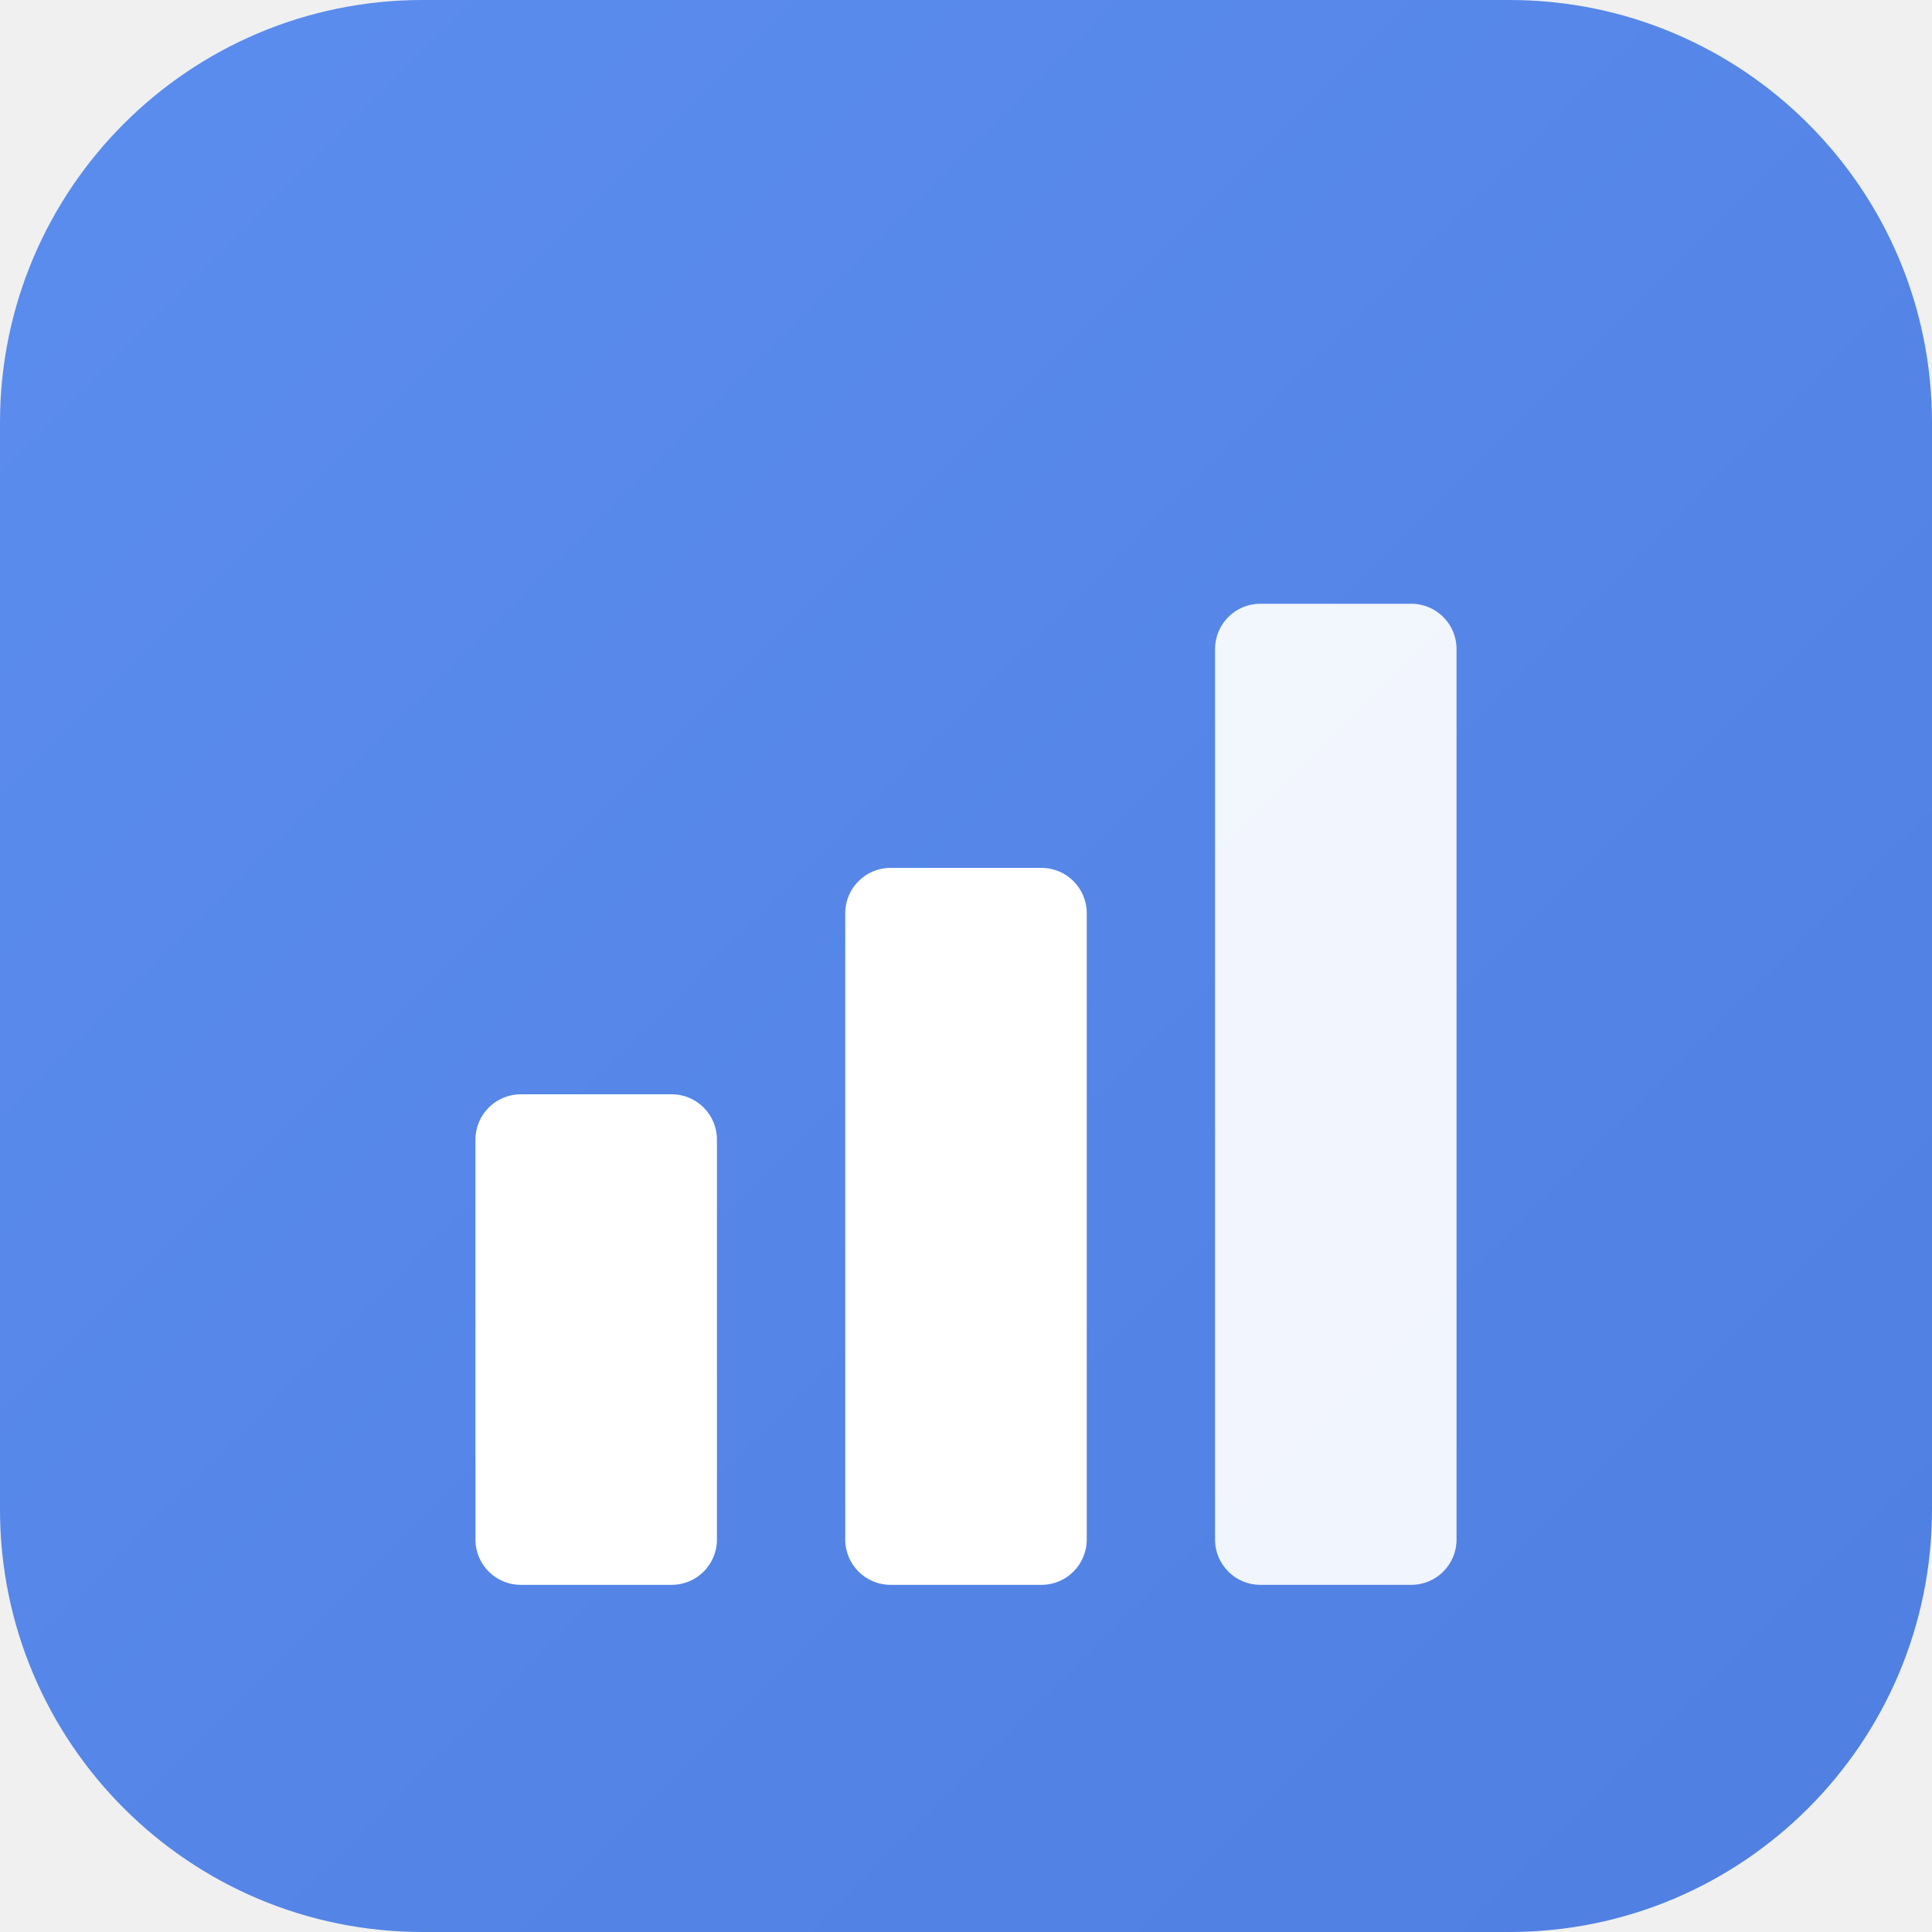
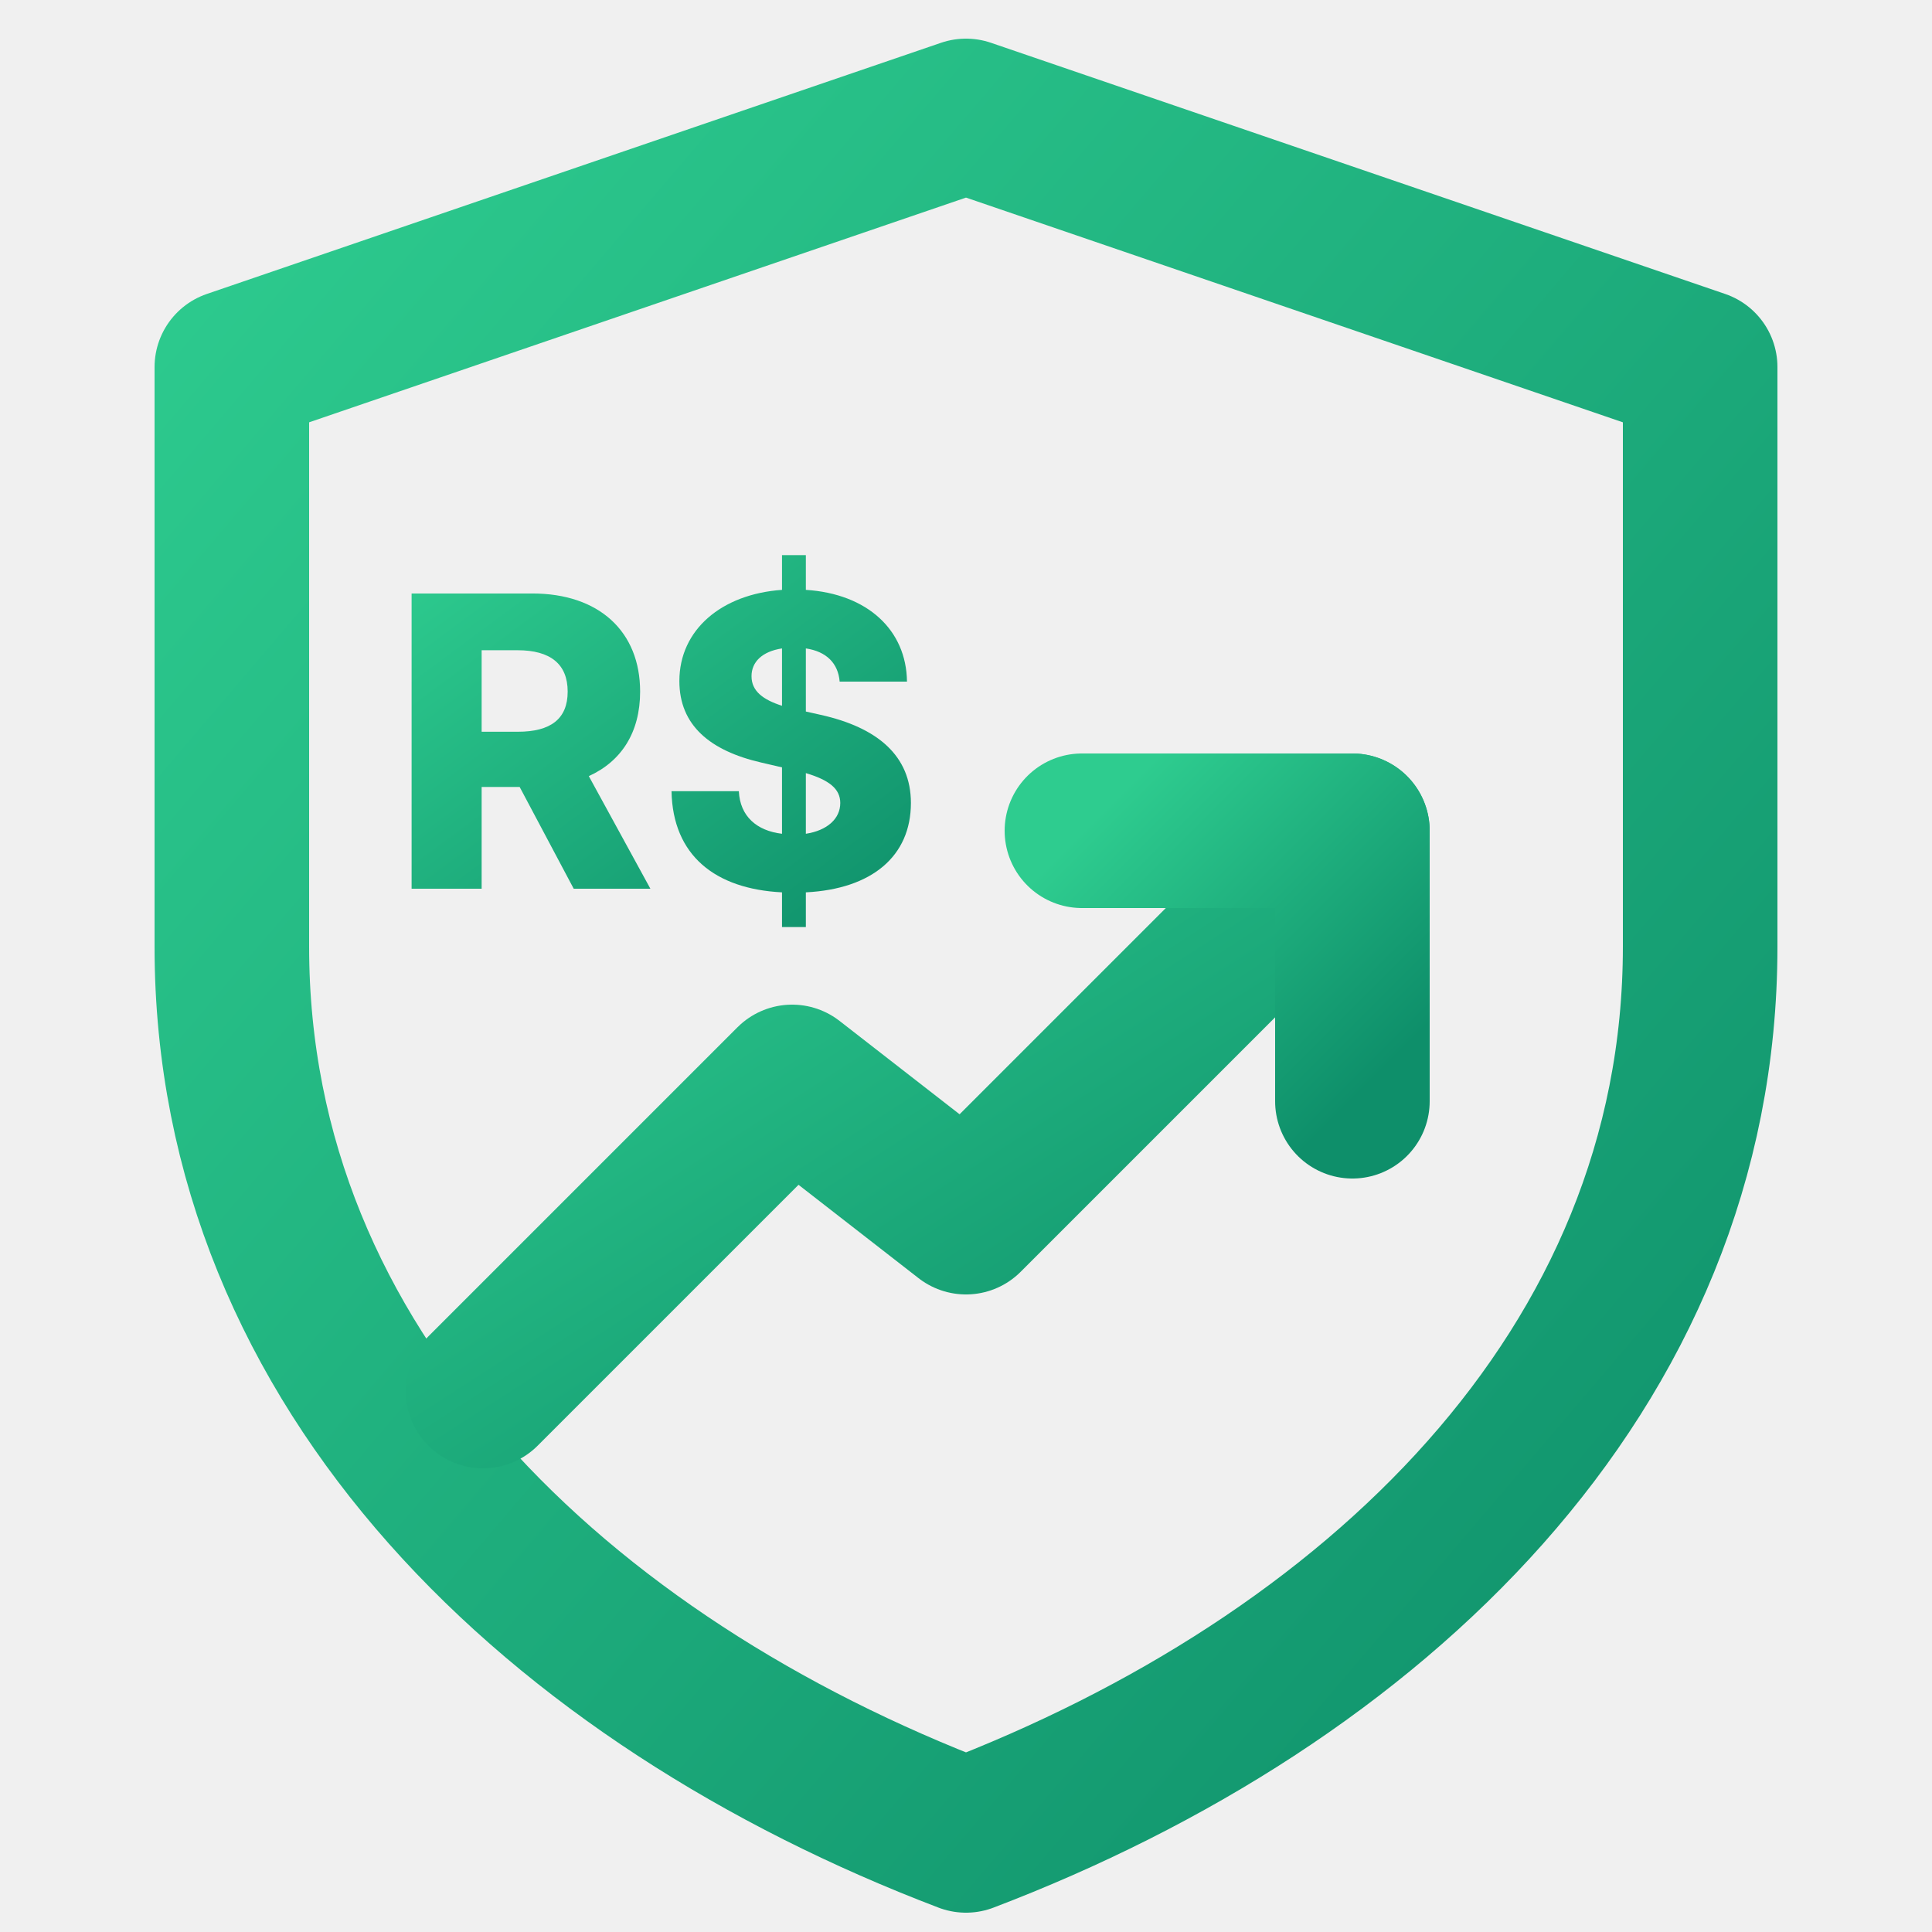
- <svg xmlns="http://www.w3.org/2000/svg" viewBox="0 0 512 512">
+ <svg xmlns="http://www.w3.org/2000/svg" viewBox="0 0 100 100" width="100" height="100" role="img" aria-label="FinanCerto">
  <defs>
-     <linearGradient id="bg" x1="0" y1="0" x2="1" y2="1">
-       <stop offset="0%" stop-color="#5b8def" />
-       <stop offset="100%" stop-color="#4f7fe0" />
+     <linearGradient id="fcVerde" x1="0" y1="0" x2="1" y2="1">
+       <stop offset="0" stop-color="#2ecc8f" />
+       <stop offset="1" stop-color="#0e8f6a" />
    </linearGradient>
  </defs>
-   <rect width="512" height="512" rx="112" fill="url(#bg)" />
-   <rect x="126" y="290" width="64" height="130" rx="12" fill="#ffffff" />
-   <rect x="224" y="230" width="64" height="190" rx="12" fill="#ffffff" />
-   <rect x="322" y="160" width="64" height="260" rx="12" fill="#ffffff" opacity="0.92" />
+   <path d="M50 6 L88 19 V49 C88 71 71 87 50 95 C29 87 12 71 12 49 V19 Z" fill="none" stroke="url(#fcVerde)" stroke-width="8" stroke-linejoin="round" />
+   <text x="34" y="46" text-anchor="middle" font-family="Inter, Segoe UI, Arial, sans-serif" font-size="21" font-weight="800" fill="url(#fcVerde)">R$</text>
+   <path d="M25 72 L41 56 L50 63 L70 43" fill="none" stroke="url(#fcVerde)" stroke-width="8" stroke-linecap="round" stroke-linejoin="round" />
+   <path d="M56 43 H70 V57" fill="none" stroke="url(#fcVerde)" stroke-width="8" stroke-linecap="round" stroke-linejoin="round" />
</svg>
